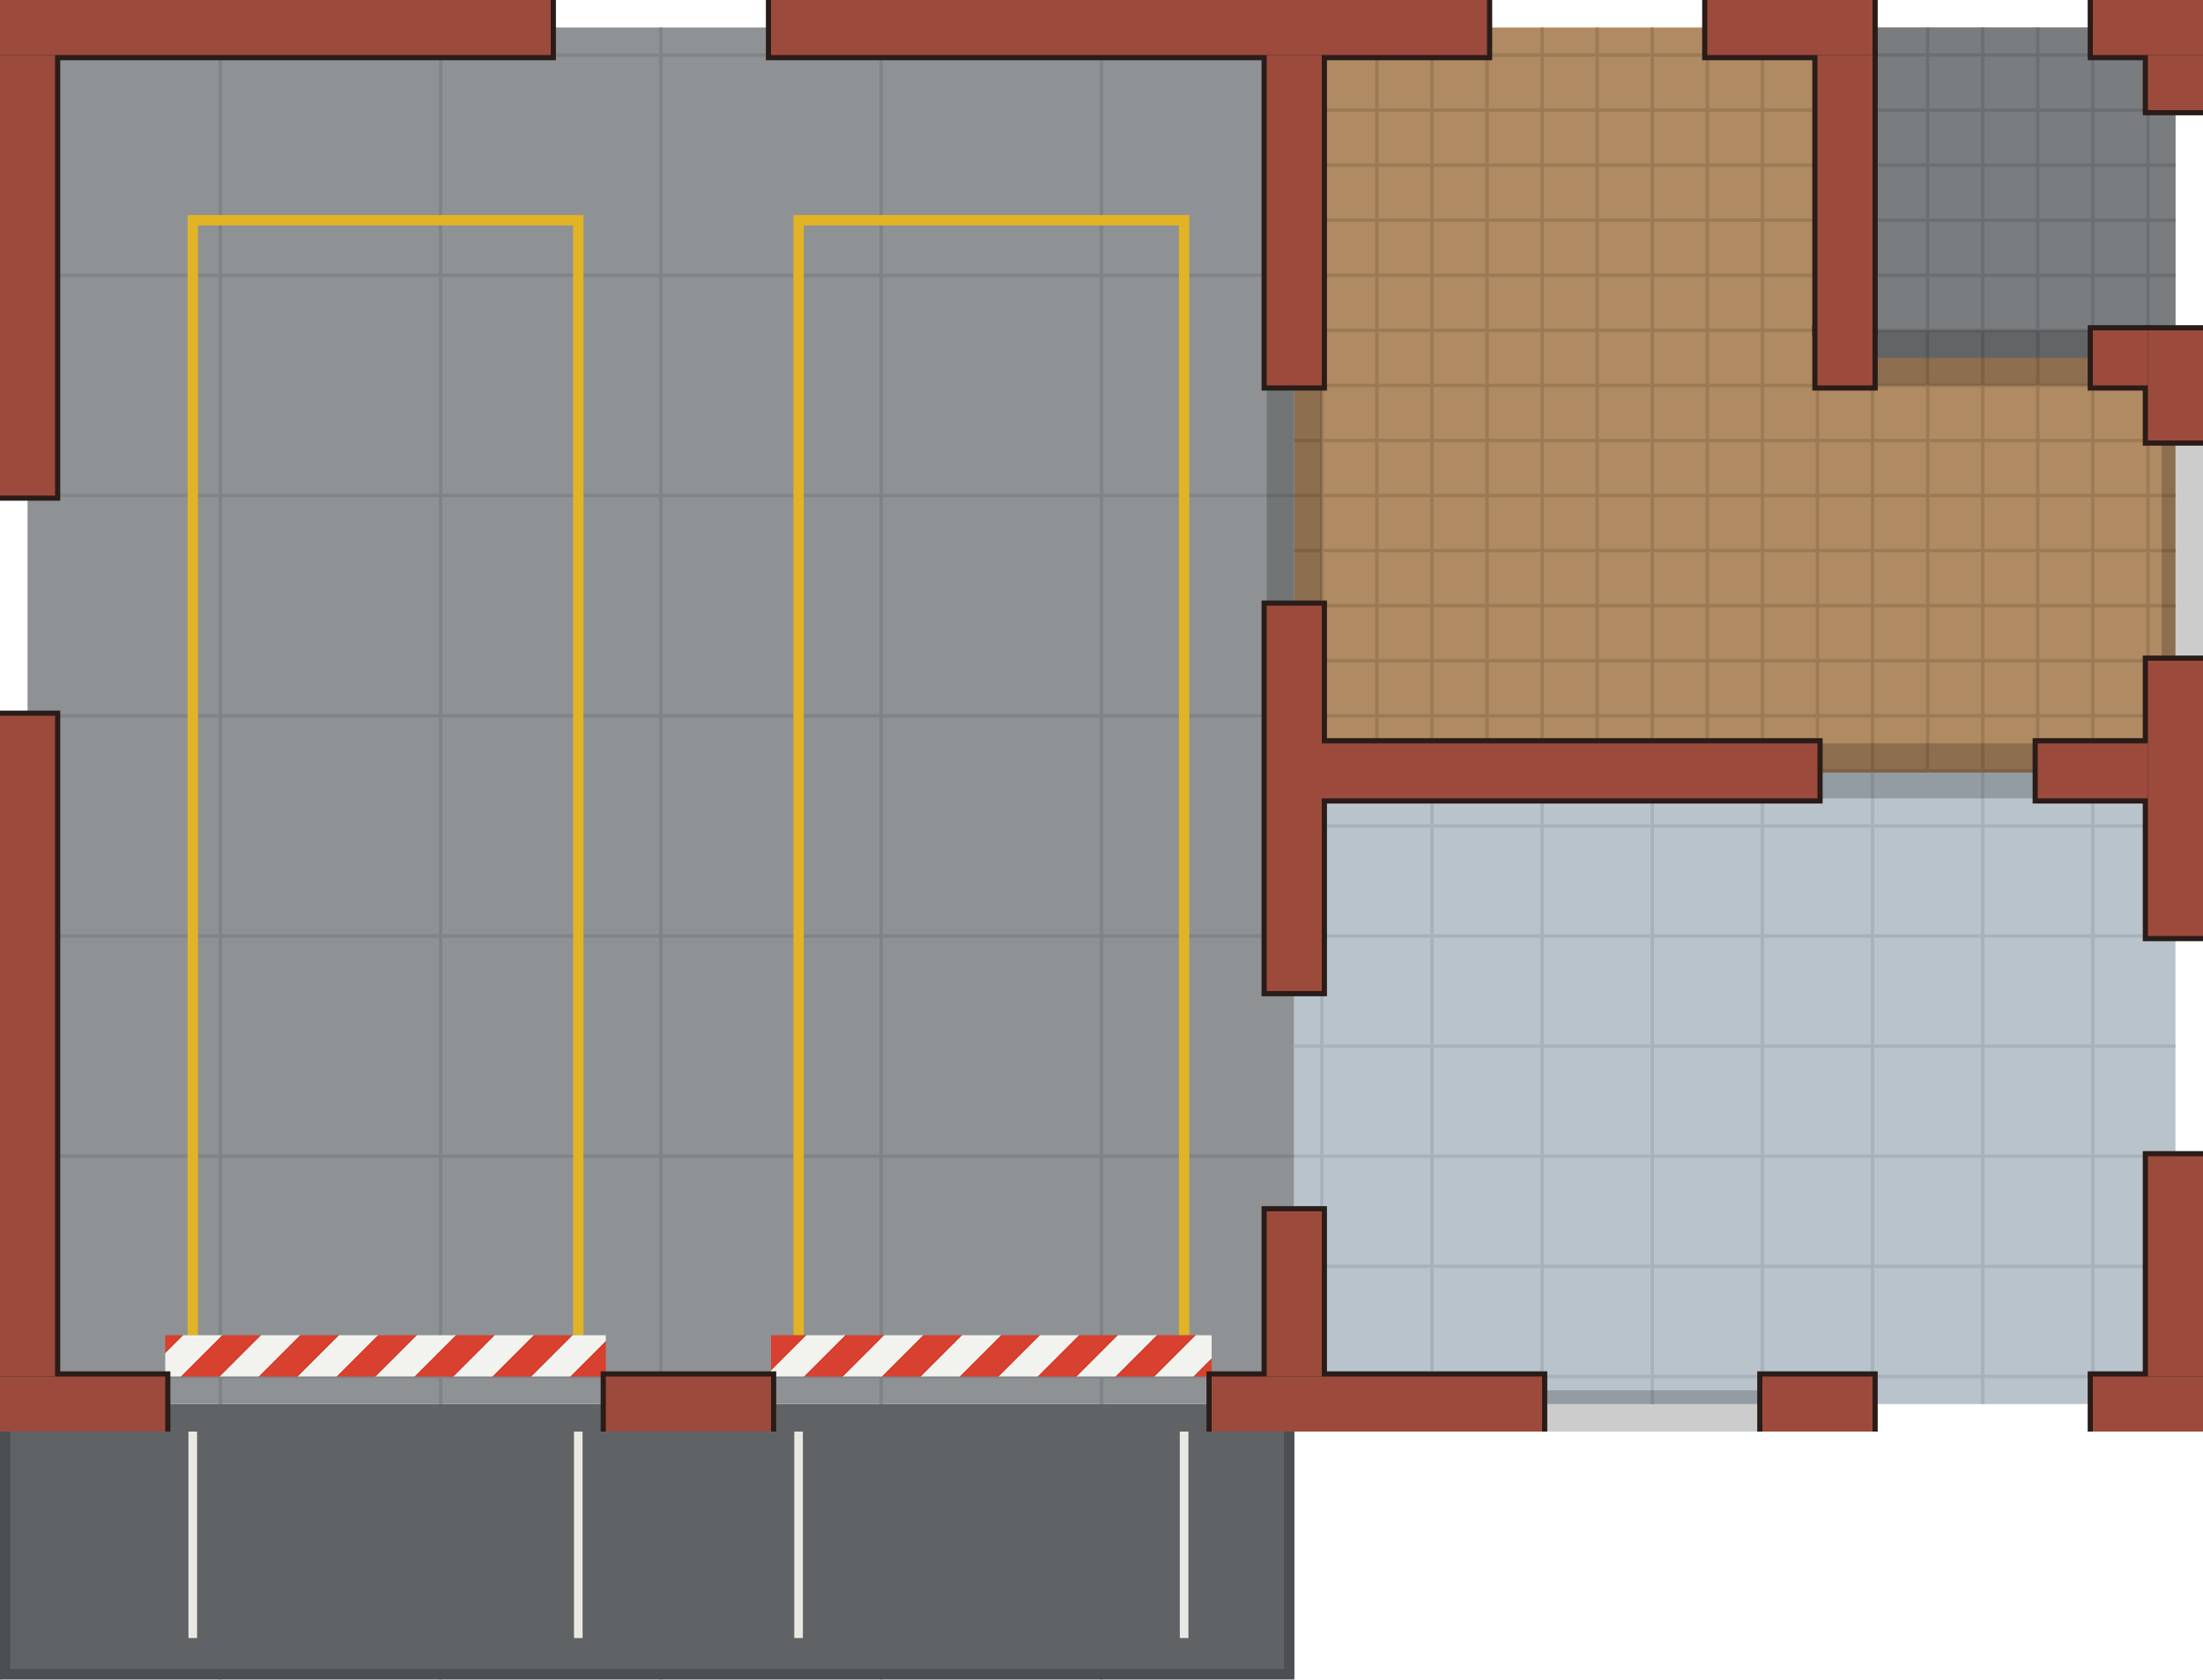
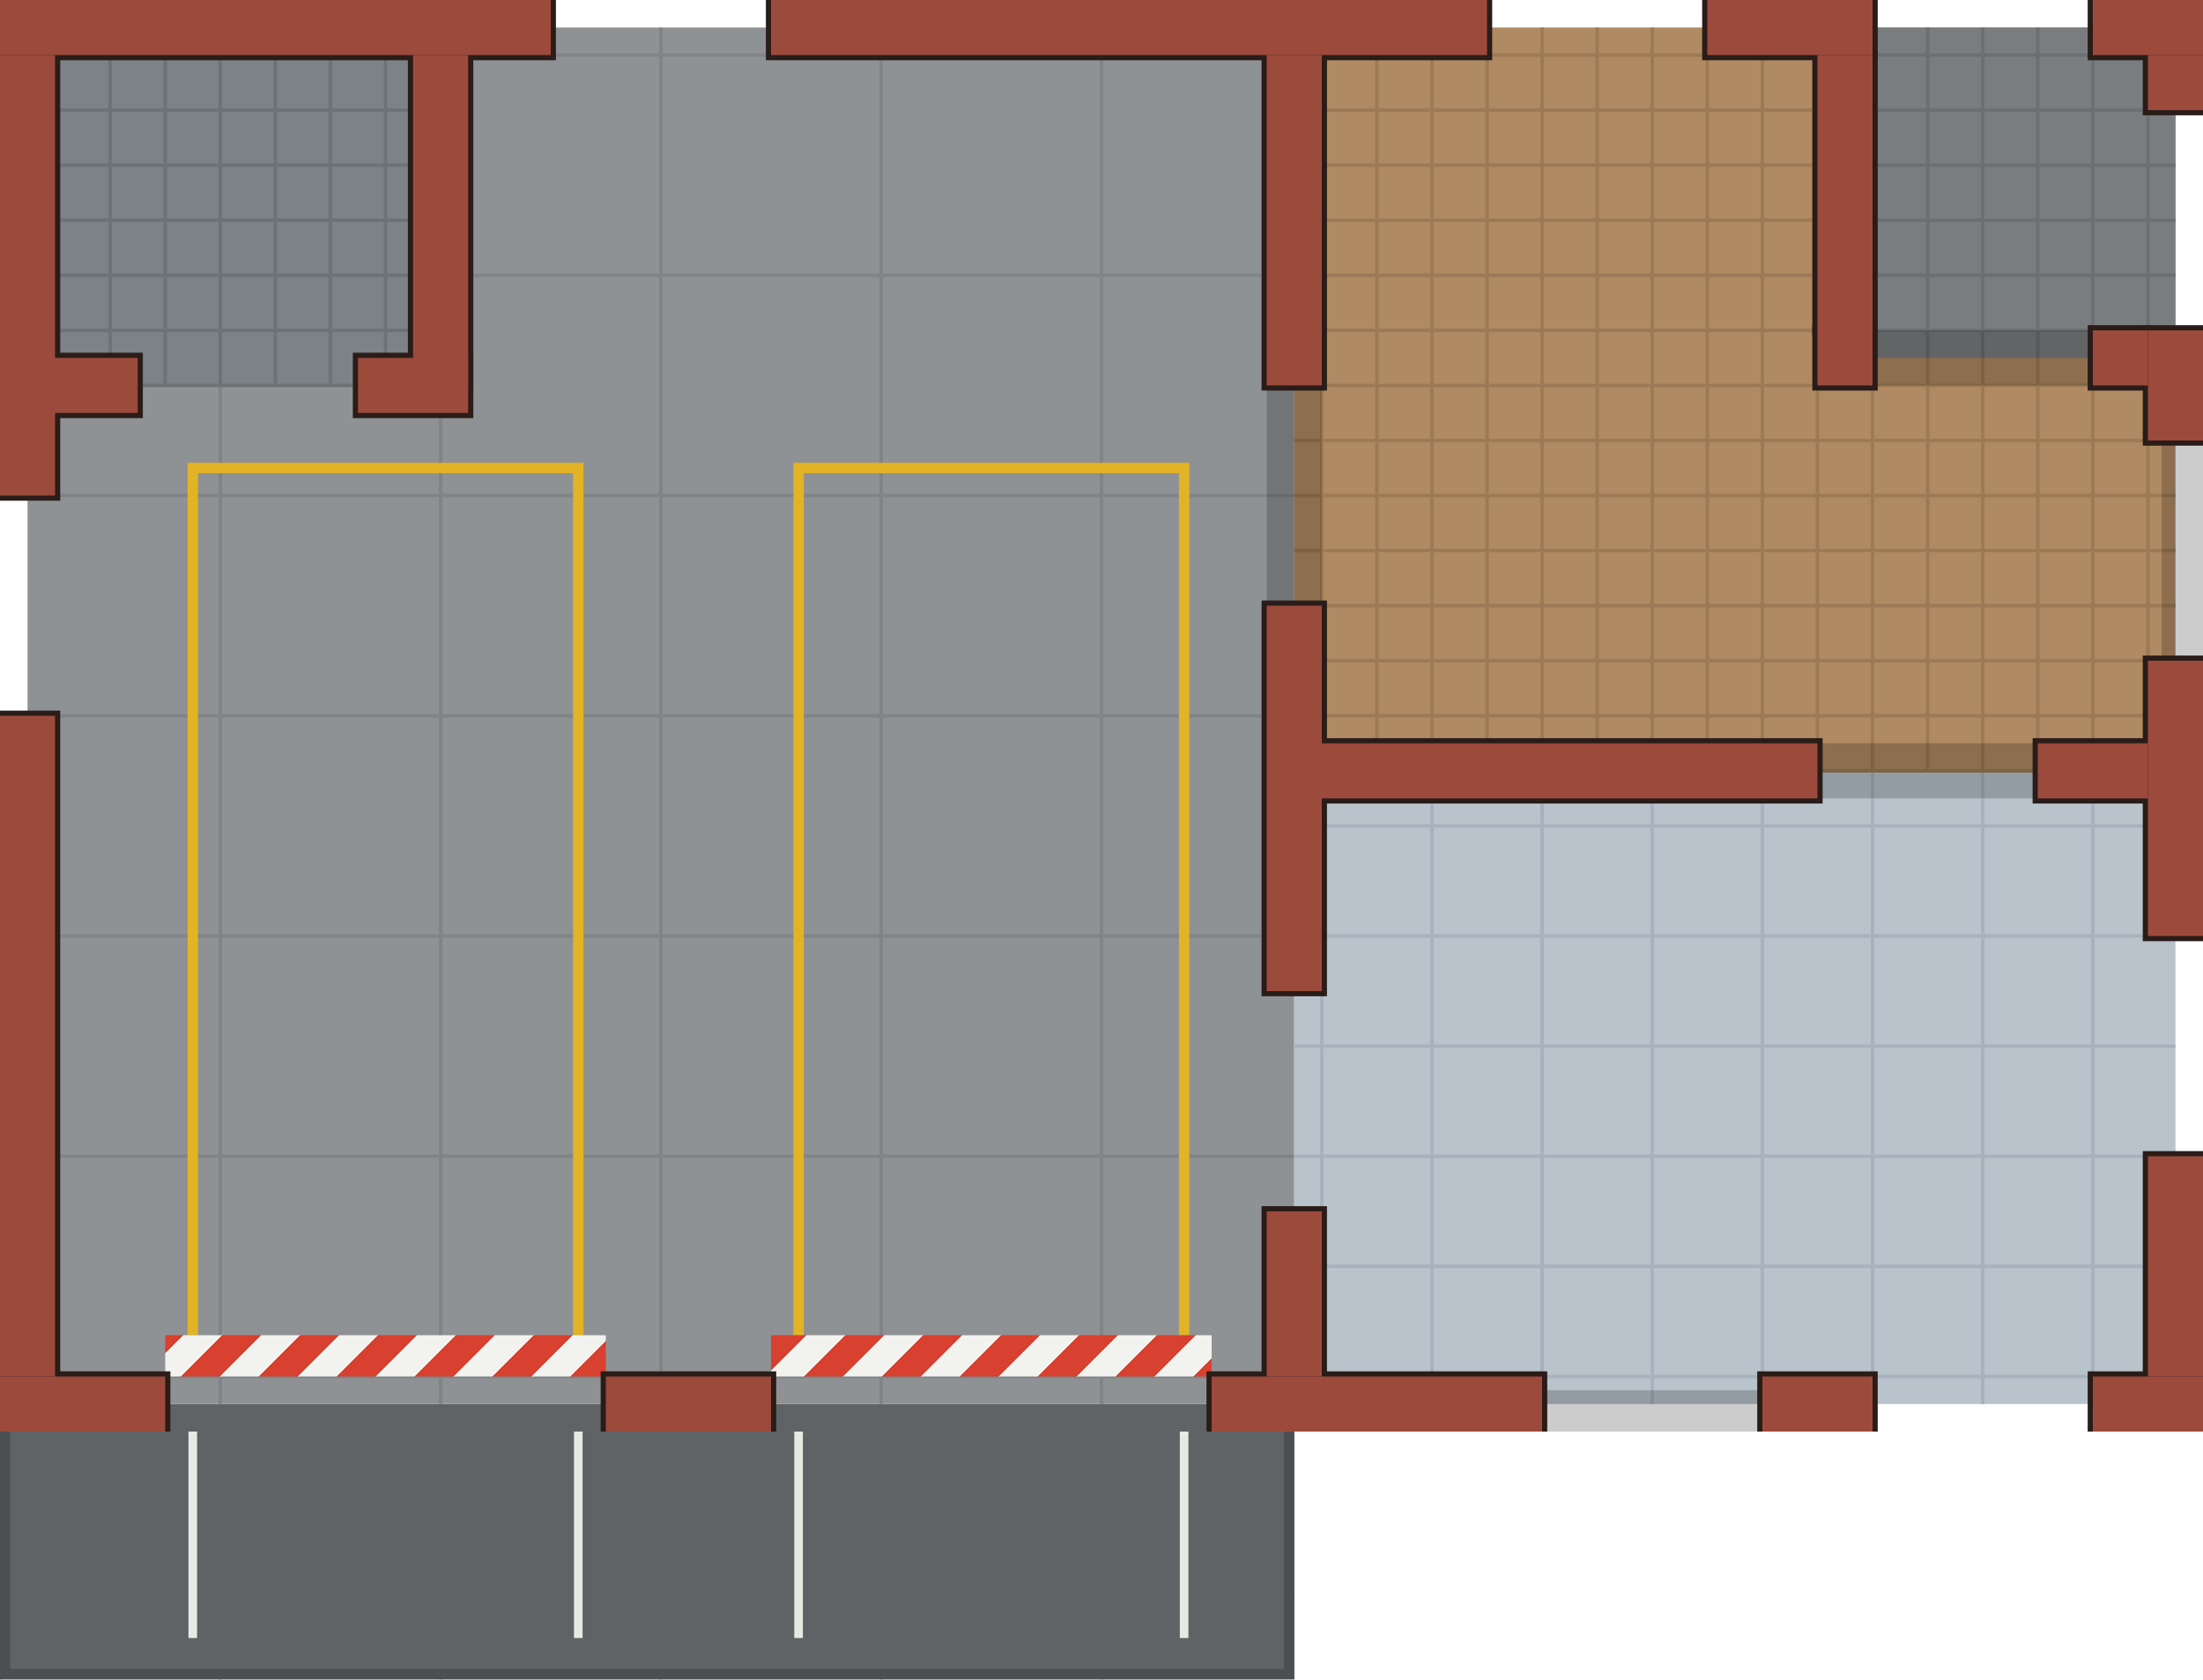
<svg xmlns="http://www.w3.org/2000/svg" width="1280" height="976" viewBox="0 0 1280 976">
  <rect x="0" y="816" width="752" height="160" fill="#5f6366" />
  <path d="M0 816V976M128 816V976M256 816V976M384 816V976M512 816V976M640 816V976M0 928H752" stroke="#5f6366" stroke-width="2" fill="none" />
  <rect x="16" y="16" width="736" height="800" fill="#8f9294" />
  <path d="M128 16V816M256 16V816M384 16V816M512 16V816M640 16V816M16 800H752M16 672H752M16 544H752M16 416H752M16 288H752M16 160H752M16 32H752" stroke="#818487" stroke-width="2" fill="none" />
  <rect x="752" y="448" width="512" height="368" fill="#b9c3cc" />
  <path d="M768 448V816M832 448V816M896 448V816M960 448V816M1024 448V816M1088 448V816M1152 448V816M1216 448V816M752 800H1264M752 736H1264M752 672H1264M752 608H1264M752 544H1264M752 480H1264" stroke="#a7b2bc" stroke-width="2" fill="none" />
  <rect x="752" y="16" width="512" height="432" fill="#b08a62" />
  <path d="M768 16V448M800 16V448M832 16V448M864 16V448M896 16V448M928 16V448M960 16V448M992 16V448M1024 16V448M1056 16V448M1088 16V448M1120 16V448M1152 16V448M1184 16V448M1216 16V448M1248 16V448M752 448H1264M752 416H1264M752 384H1264M752 352H1264M752 320H1264M752 288H1264M752 256H1264M752 224H1264M752 192H1264M752 160H1264M752 128H1264M752 96H1264M752 64H1264M752 32H1264" stroke="#9c7a55" stroke-width="2" fill="none" />
  <rect x="1072" y="16" width="192" height="192" fill="#7a7d80" />
  <path d="M1088 16V208M1120 16V208M1152 16V208M1184 16V208M1216 16V208M1248 16V208M1072 192H1264M1072 160H1264M1072 128H1264M1072 96H1264M1072 64H1264M1072 32H1264" stroke="#6c6f72" stroke-width="2" fill="none" />
+   <rect x="16" y="16" width="240" height="208" fill="#7d8286" />
+   <path d="M32 16V224M64 16V224M96 16V224M128 16V224M160 16V224M192 16V224M224 16V224M16 224H256M16 192H256M16 160H256M16 128H256M16 96H256M16 64H256M16 32H256" stroke="#6d7276" stroke-width="2" fill="none" />
  <path d="M3 816L3 973L749 973L749 816" stroke="#4b4f52" stroke-width="6" fill="none" />
  <path d="M112 832V952M336 832V952M464 832V952M688 832V952" stroke="#e9e9e3" stroke-width="5" fill="none" />
-   <path d="M112 776V128H336V776M464 776V128H688V776" stroke="#e2b425" stroke-width="6" fill="none" stroke-linejoin="miter" />
+   <path d="M112 776V272H336V776M464 776V272H688V776" stroke="#e2b425" stroke-width="6" fill="none" stroke-linejoin="miter" />
  <defs>
    <pattern id="firestation-hatch-0" patternUnits="userSpaceOnUse" width="32" height="32" patternTransform="rotate(45)">
      <rect width="32" height="32" fill="#f2f2ee" />
      <rect width="16" height="32" fill="#d8402f" />
    </pattern>
  </defs>
  <rect x="96" y="776" width="256" height="24" fill="url(#firestation-hatch-0)" />
  <defs>
    <pattern id="firestation-hatch-1" patternUnits="userSpaceOnUse" width="32" height="32" patternTransform="rotate(45)">
      <rect width="32" height="32" fill="#f2f2ee" />
      <rect width="16" height="32" fill="#d8402f" />
    </pattern>
  </defs>
  <rect x="448" y="776" width="256" height="24" fill="url(#firestation-hatch-1)" />
  <defs>
    <clipPath id="roof-frame">
      <rect x="0" y="0" width="1280" height="832" />
    </clipPath>
  </defs>
  <g clip-path="url(#roof-frame)">
    <rect x="896" y="808" width="128" height="32" fill="#00000033" />
    <rect x="1256" y="256" width="32" height="128" fill="#00000033" />
    <rect x="736" y="224" width="32" height="128" fill="#00000033" />
    <rect x="1056" y="432" width="128" height="32" fill="#00000033" />
    <rect x="1088" y="192" width="128" height="32" fill="#00000033" />
    <rect x="-3" y="797" width="102" height="38" fill="#2a1c18" />
    <rect x="349" y="797" width="102" height="38" fill="#2a1c18" />
    <rect x="701" y="797" width="198" height="38" fill="#2a1c18" />
    <rect x="1021" y="797" width="70" height="38" fill="#2a1c18" />
    <rect x="1213" y="797" width="70" height="38" fill="#2a1c18" />
    <rect x="-3" y="-3" width="326" height="38" fill="#2a1c18" />
    <rect x="445" y="-3" width="422" height="38" fill="#2a1c18" />
    <rect x="989" y="-3" width="102" height="38" fill="#2a1c18" />
    <rect x="1213" y="-3" width="70" height="38" fill="#2a1c18" />
    <rect x="-3" y="413" width="38" height="390" fill="#2a1c18" />
    <rect x="-3" y="29" width="38" height="262" fill="#2a1c18" />
    <rect x="1245" y="669" width="38" height="134" fill="#2a1c18" />
    <rect x="1245" y="381" width="38" height="166" fill="#2a1c18" />
    <rect x="1245" y="189" width="38" height="70" fill="#2a1c18" />
    <rect x="1245" y="29" width="38" height="38" fill="#2a1c18" />
    <rect x="733" y="701" width="38" height="102" fill="#2a1c18" />
    <rect x="733" y="349" width="38" height="230" fill="#2a1c18" />
    <rect x="733" y="29" width="38" height="198" fill="#2a1c18" />
    <rect x="765" y="429" width="294" height="38" fill="#2a1c18" />
    <rect x="1181" y="429" width="70" height="38" fill="#2a1c18" />
    <rect x="1053" y="29" width="38" height="166" fill="#2a1c18" />
    <rect x="1053" y="189" width="38" height="38" fill="#2a1c18" />
    <rect x="1213" y="189" width="38" height="38" fill="#2a1c18" />
+     <rect x="13" y="205" width="70" height="38" fill="#2a1c18" />
+     <rect x="205" y="205" width="70" height="38" fill="#2a1c18" />
+     <rect x="237" y="29" width="38" height="198" fill="#2a1c18" />
    <rect x="0" y="800" width="96" height="32" fill="#9c4a3c" />
    <rect x="352" y="800" width="96" height="32" fill="#9c4a3c" />
    <rect x="704" y="800" width="192" height="32" fill="#9c4a3c" />
    <rect x="1024" y="800" width="64" height="32" fill="#9c4a3c" />
    <rect x="1216" y="800" width="64" height="32" fill="#9c4a3c" />
    <rect x="0" y="0" width="320" height="32" fill="#9c4a3c" />
    <rect x="448" y="0" width="416" height="32" fill="#9c4a3c" />
    <rect x="992" y="0" width="96" height="32" fill="#9c4a3c" />
    <rect x="1216" y="0" width="64" height="32" fill="#9c4a3c" />
    <rect x="0" y="416" width="32" height="384" fill="#9c4a3c" />
    <rect x="0" y="32" width="32" height="256" fill="#9c4a3c" />
    <rect x="1248" y="672" width="32" height="128" fill="#9c4a3c" />
    <rect x="1248" y="384" width="32" height="160" fill="#9c4a3c" />
    <rect x="1248" y="192" width="32" height="64" fill="#9c4a3c" />
    <rect x="1248" y="32" width="32" height="32" fill="#9c4a3c" />
    <rect x="736" y="704" width="32" height="96" fill="#9c4a3c" />
    <rect x="736" y="352" width="32" height="224" fill="#9c4a3c" />
    <rect x="736" y="32" width="32" height="192" fill="#9c4a3c" />
    <rect x="768" y="432" width="288" height="32" fill="#9c4a3c" />
    <rect x="1184" y="432" width="64" height="32" fill="#9c4a3c" />
    <rect x="1056" y="32" width="32" height="160" fill="#9c4a3c" />
    <rect x="1056" y="192" width="32" height="32" fill="#9c4a3c" />
    <rect x="1216" y="192" width="32" height="32" fill="#9c4a3c" />
+     <rect x="16" y="208" width="64" height="32" fill="#9c4a3c" />
+     <rect x="208" y="208" width="64" height="32" fill="#9c4a3c" />
+     <rect x="240" y="32" width="32" height="192" fill="#9c4a3c" />
  </g>
</svg>
